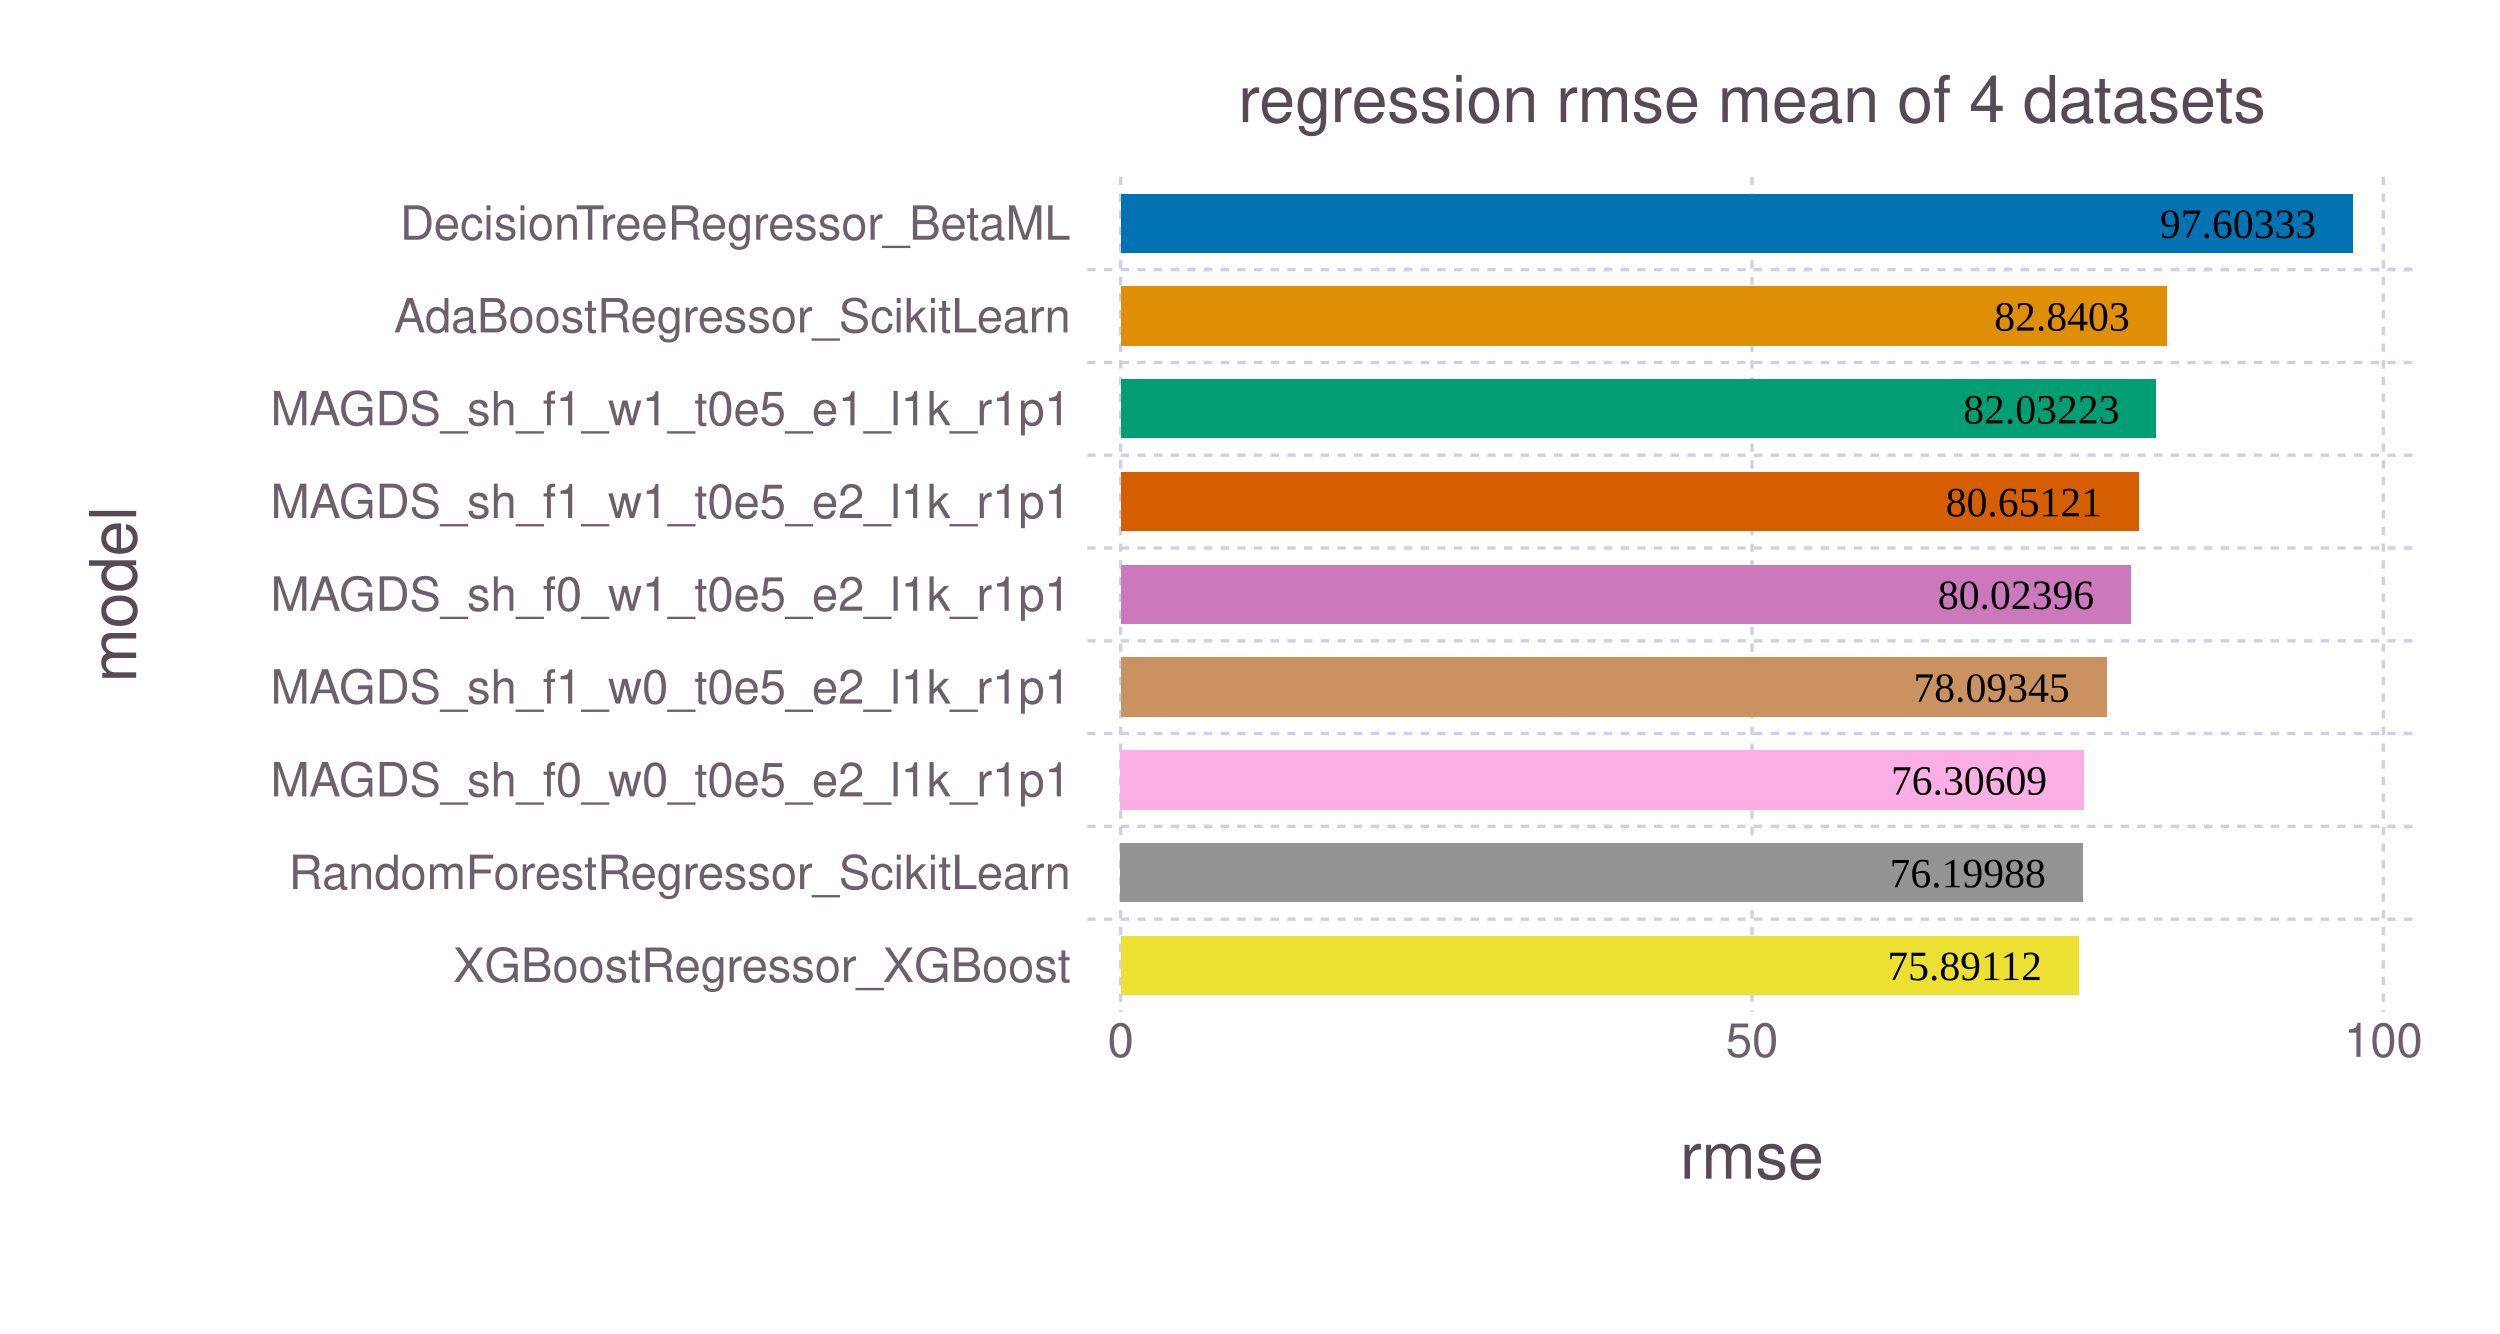
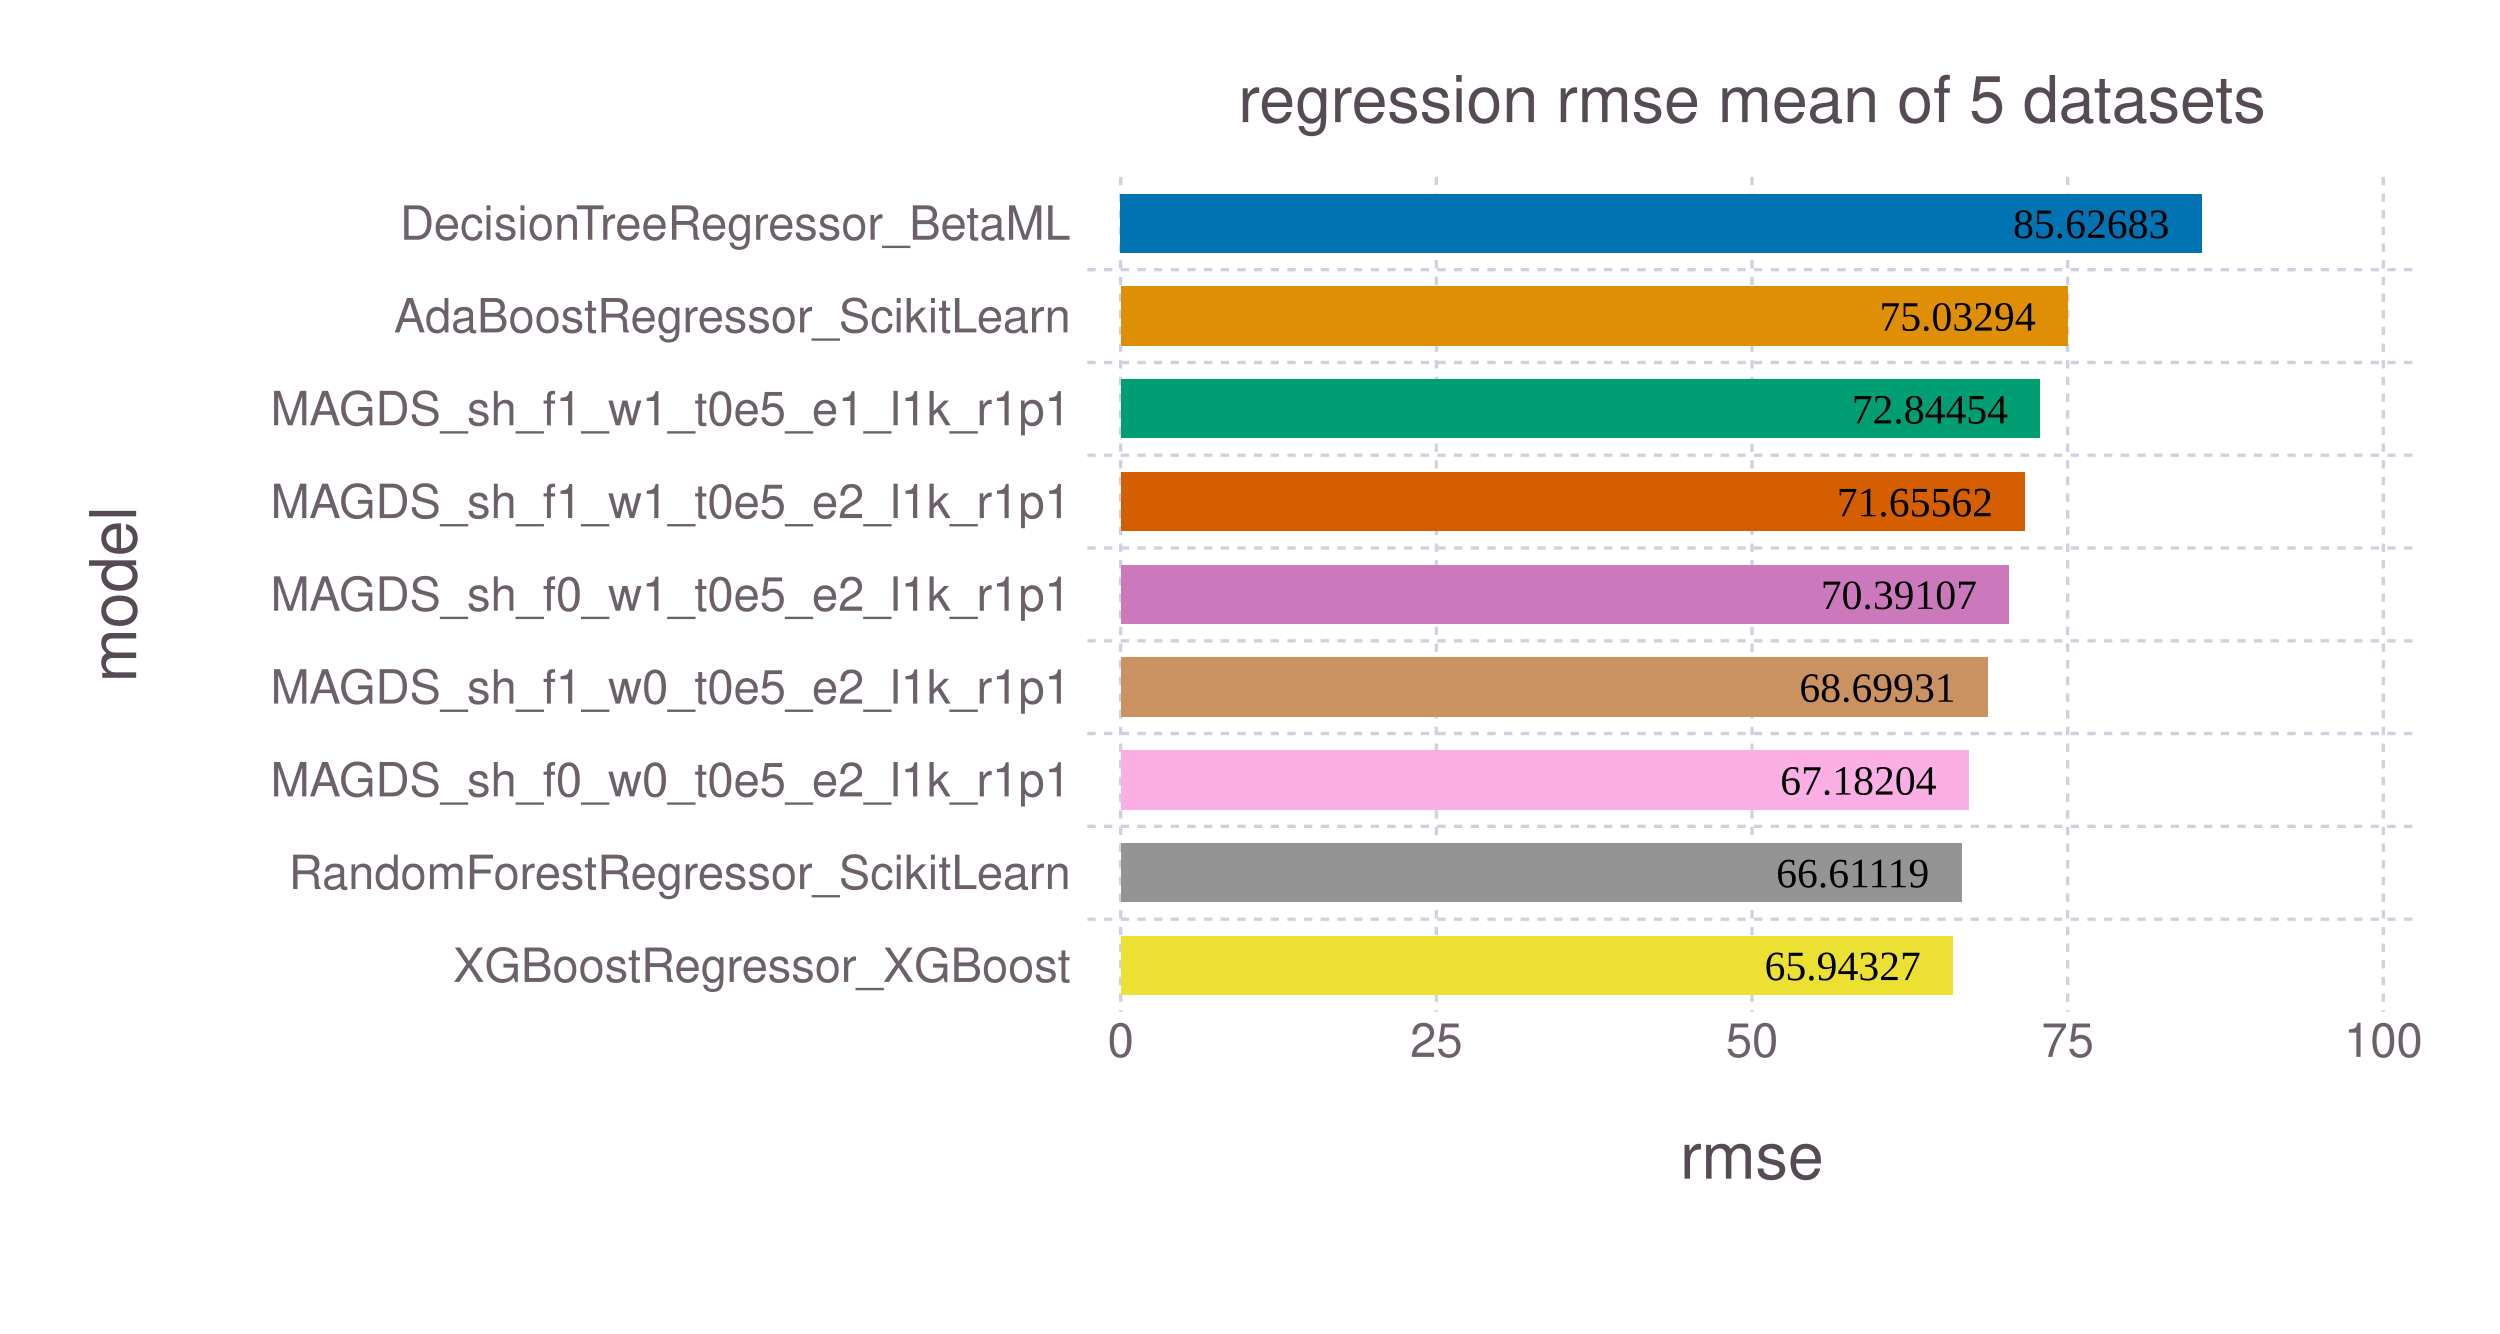
<svg xmlns="http://www.w3.org/2000/svg" version="1.2" width="150mm" height="80mm" viewBox="0 0 150 80" stroke="none" fill="#000000" stroke-width="0.3" font-size="3.88">
  <defs>
    <marker id="arrow" markerWidth="15" markerHeight="7" refX="5" refY="3.5" orient="auto" markerUnits="strokeWidth">
      <path d="M0,0 L15,3.5 L0,7 z" stroke="context-stroke" fill="context-stroke" />
    </marker>
  </defs>
-   <g class="plotroot xscalable" id="img-19790394-1">
-     <g font-size="3.88" font-family="'PT Sans','Helvetica Neue','Helvetica',sans-serif" fill="#564A55" stroke="#000000" stroke-opacity="0.000" id="img-19790394-2">
+   <g class="plotroot xscalable" id="img-760a5967-1">
+     <g font-size="3.88" font-family="'PT Sans','Helvetica Neue','Helvetica',sans-serif" fill="#564A55" stroke="#000000" stroke-opacity="0.000" id="img-760a5967-2">
      <g transform="translate(105.12,68.39)">
        <g class="primitive">
          <text text-anchor="middle" dy="0.6em">rmse</text>
        </g>
      </g>
    </g>
-     <g class="guide xlabels" font-size="2.82" font-family="'PT Sans Caption','Helvetica Neue','Helvetica',sans-serif" fill="#6C606B" id="img-19790394-3">
+     <g class="guide xlabels" font-size="2.82" font-family="'PT Sans Caption','Helvetica Neue','Helvetica',sans-serif" fill="#6C606B" id="img-760a5967-3">
      <g transform="translate(67.24,61.72)">
        <g class="primitive">
          <text text-anchor="middle" dy="0.6em">0</text>
        </g>
      </g>
+       <g transform="translate(86.18,61.72)">
+         <g class="primitive">
+           <text text-anchor="middle" dy="0.6em">25</text>
+         </g>
+       </g>
      <g transform="translate(105.12,61.72)">
        <g class="primitive">
          <text text-anchor="middle" dy="0.6em">50</text>
        </g>
      </g>
+       <g transform="translate(124.06,61.72)">
+         <g class="primitive">
+           <text text-anchor="middle" dy="0.6em">75</text>
+         </g>
+       </g>
      <g transform="translate(143,61.72)">
        <g class="primitive">
          <text text-anchor="middle" dy="0.6em">100</text>
        </g>
      </g>
    </g>
-     <g clip-path="url(#img-19790394-4)">
-       <g id="img-19790394-5">
-         <g pointer-events="visible" stroke-width="0.3" fill="#000000" fill-opacity="0.000" stroke="#000000" stroke-opacity="0.000" class="guide background" id="img-19790394-6">
-           <g transform="translate(105.12,35.66)" id="img-19790394-7">
+     <g clip-path="url(#img-760a5967-4)">
+       <g id="img-760a5967-5">
+         <g pointer-events="visible" stroke-width="0.3" fill="#000000" fill-opacity="0.000" stroke="#000000" stroke-opacity="0.000" class="guide background" id="img-760a5967-6">
+           <g transform="translate(105.12,35.66)" id="img-760a5967-7">
            <path d="M-39.88,-25.05 L39.88,-25.05 39.88,25.05 -39.88,25.05  z" class="primitive" />
          </g>
        </g>
-         <g class="guide ygridlines xfixed" stroke-dasharray="0.5,0.5" stroke-width="0.2" stroke="#D0D0E0" id="img-19790394-8">
-           <g transform="translate(105.12,16.18)" id="img-19790394-9">
-             <path fill="none" d="M-39.88,0 L39.88,0 " class="primitive" />
-           </g>
-           <g transform="translate(105.12,21.75)" id="img-19790394-10">
-             <path fill="none" d="M-39.88,0 L39.88,0 " class="primitive" />
-           </g>
-           <g transform="translate(105.12,27.31)" id="img-19790394-11">
-             <path fill="none" d="M-39.88,0 L39.88,0 " class="primitive" />
-           </g>
-           <g transform="translate(105.12,32.88)" id="img-19790394-12">
-             <path fill="none" d="M-39.88,0 L39.88,0 " class="primitive" />
-           </g>
-           <g transform="translate(105.12,38.45)" id="img-19790394-13">
-             <path fill="none" d="M-39.88,0 L39.88,0 " class="primitive" />
-           </g>
-           <g transform="translate(105.12,44.01)" id="img-19790394-14">
-             <path fill="none" d="M-39.88,0 L39.88,0 " class="primitive" />
-           </g>
-           <g transform="translate(105.12,49.58)" id="img-19790394-15">
-             <path fill="none" d="M-39.88,0 L39.88,0 " class="primitive" />
-           </g>
-           <g transform="translate(105.12,55.15)" id="img-19790394-16">
-             <path fill="none" d="M-39.88,0 L39.88,0 " class="primitive" />
-           </g>
-         </g>
-         <g class="guide xgridlines yfixed" stroke-dasharray="0.5,0.5" stroke-width="0.2" stroke="#D0D0E0" id="img-19790394-17">
-           <g transform="translate(67.24,35.66)" id="img-19790394-18">
-             <path fill="none" d="M0,-25.05 L0,25.05 " class="primitive" />
-           </g>
-           <g transform="translate(105.12,35.66)" id="img-19790394-19">
-             <path fill="none" d="M0,-25.05 L0,25.05 " class="primitive" />
-           </g>
-           <g transform="translate(143,35.66)" id="img-19790394-20">
-             <path fill="none" d="M0,-25.05 L0,25.05 " class="primitive" />
-           </g>
-         </g>
-         <g class="plotpanel" id="img-19790394-21">
-           <g shape-rendering="crispEdges" stroke-width="0.3" id="img-19790394-22">
-             <g stroke="#000000" stroke-opacity="0.000" class="geometry" id="img-19790394-23">
-               <g transform="translate(95.99,57.93)" id="img-19790394-24" fill="#ECE133">
-                 <path d="M-28.75,-1.78 L28.75,-1.78 28.75,1.78 -28.75,1.78  z" class="primitive" />
-               </g>
-               <g transform="translate(96.1,52.36)" id="img-19790394-25" fill="#949494">
-                 <path d="M-28.87,-1.78 L28.87,-1.78 28.87,1.78 -28.87,1.78  z" class="primitive" />
-               </g>
-               <g transform="translate(96.14,46.8)" id="img-19790394-26" fill="#FBAFE4">
-                 <path d="M-28.91,-1.78 L28.91,-1.78 28.91,1.78 -28.91,1.78  z" class="primitive" />
-               </g>
-               <g transform="translate(96.82,41.23)" id="img-19790394-27" fill="#CA9161">
-                 <path d="M-29.58,-1.78 L29.58,-1.78 29.58,1.78 -29.58,1.78  z" class="primitive" />
-               </g>
-               <g transform="translate(97.55,35.66)" id="img-19790394-28" fill="#CC78BC">
-                 <path d="M-30.31,-1.78 L30.31,-1.78 30.31,1.78 -30.31,1.78  z" class="primitive" />
-               </g>
-               <g transform="translate(97.79,30.1)" id="img-19790394-29" fill="#D55E00">
-                 <path d="M-30.55,-1.78 L30.55,-1.78 30.55,1.78 -30.55,1.78  z" class="primitive" />
-               </g>
-               <g transform="translate(98.31,24.53)" id="img-19790394-30" fill="#029E73">
-                 <path d="M-31.07,-1.78 L31.07,-1.78 31.07,1.78 -31.07,1.78  z" class="primitive" />
-               </g>
-               <g transform="translate(98.62,18.96)" id="img-19790394-31" fill="#DE8F05">
-                 <path d="M-31.38,-1.78 L31.38,-1.78 31.38,1.78 -31.38,1.78  z" class="primitive" />
-               </g>
-               <g transform="translate(104.21,13.4)" id="img-19790394-32" fill="#0173B2">
-                 <path d="M-36.97,-1.78 L36.97,-1.78 36.97,1.78 -36.97,1.78  z" class="primitive" />
-               </g>
-             </g>
-           </g>
-         </g>
-         <g class="geometry" id="img-19790394-33">
-           <g fill="#000000" font-size="2.5" id="img-19790394-34">
-             <g transform="translate(138.97,13.4)" id="img-19790394-35">
-               <g class="primitive">
-                 <text text-anchor="end" dy="0.35em">97.60333</text>
-               </g>
-             </g>
-             <g transform="translate(127.78,18.96)" id="img-19790394-36">
-               <g class="primitive">
-                 <text text-anchor="end" dy="0.35em">82.8403</text>
-               </g>
-             </g>
-             <g transform="translate(127.17,24.53)" id="img-19790394-37">
-               <g class="primitive">
-                 <text text-anchor="end" dy="0.35em">82.03223</text>
-               </g>
-             </g>
-             <g transform="translate(126.12,30.1)" id="img-19790394-38">
-               <g class="primitive">
-                 <text text-anchor="end" dy="0.35em">80.65121</text>
-               </g>
-             </g>
-             <g transform="translate(125.65,35.66)" id="img-19790394-39">
-               <g class="primitive">
-                 <text text-anchor="end" dy="0.35em">80.02396</text>
-               </g>
-             </g>
-             <g transform="translate(124.18,41.23)" id="img-19790394-40">
-               <g class="primitive">
-                 <text text-anchor="end" dy="0.35em">78.09345</text>
-               </g>
-             </g>
-             <g transform="translate(122.83,46.8)" id="img-19790394-41">
-               <g class="primitive">
-                 <text text-anchor="end" dy="0.35em">76.30609</text>
-               </g>
-             </g>
-             <g transform="translate(122.75,52.36)" id="img-19790394-42">
-               <g class="primitive">
-                 <text text-anchor="end" dy="0.35em">76.19988</text>
-               </g>
-             </g>
-             <g transform="translate(122.52,57.93)" id="img-19790394-43">
-               <g class="primitive">
-                 <text text-anchor="end" dy="0.35em">75.89112</text>
-               </g>
-             </g>
-           </g>
-         </g>
-       </g>
-     </g>
-     <g class="guide ylabels" font-size="2.82" font-family="'PT Sans Caption','Helvetica Neue','Helvetica',sans-serif" fill="#6C606B" id="img-19790394-44">
-       <g transform="translate(64.24,13.4)" id="img-19790394-45">
+         <g class="guide ygridlines xfixed" stroke-dasharray="0.5,0.5" stroke-width="0.2" stroke="#D0D0E0" id="img-760a5967-8">
+           <g transform="translate(105.12,16.18)" id="img-760a5967-9">
+             <path fill="none" d="M-39.88,0 L39.88,0 " class="primitive" />
+           </g>
+           <g transform="translate(105.12,21.75)" id="img-760a5967-10">
+             <path fill="none" d="M-39.88,0 L39.88,0 " class="primitive" />
+           </g>
+           <g transform="translate(105.12,27.31)" id="img-760a5967-11">
+             <path fill="none" d="M-39.88,0 L39.88,0 " class="primitive" />
+           </g>
+           <g transform="translate(105.12,32.88)" id="img-760a5967-12">
+             <path fill="none" d="M-39.88,0 L39.88,0 " class="primitive" />
+           </g>
+           <g transform="translate(105.12,38.45)" id="img-760a5967-13">
+             <path fill="none" d="M-39.88,0 L39.88,0 " class="primitive" />
+           </g>
+           <g transform="translate(105.12,44.01)" id="img-760a5967-14">
+             <path fill="none" d="M-39.88,0 L39.88,0 " class="primitive" />
+           </g>
+           <g transform="translate(105.12,49.58)" id="img-760a5967-15">
+             <path fill="none" d="M-39.88,0 L39.88,0 " class="primitive" />
+           </g>
+           <g transform="translate(105.12,55.15)" id="img-760a5967-16">
+             <path fill="none" d="M-39.88,0 L39.88,0 " class="primitive" />
+           </g>
+         </g>
+         <g class="guide xgridlines yfixed" stroke-dasharray="0.5,0.5" stroke-width="0.2" stroke="#D0D0E0" id="img-760a5967-17">
+           <g transform="translate(67.24,35.66)" id="img-760a5967-18">
+             <path fill="none" d="M0,-25.05 L0,25.05 " class="primitive" />
+           </g>
+           <g transform="translate(86.18,35.66)" id="img-760a5967-19">
+             <path fill="none" d="M0,-25.05 L0,25.05 " class="primitive" />
+           </g>
+           <g transform="translate(105.12,35.66)" id="img-760a5967-20">
+             <path fill="none" d="M0,-25.05 L0,25.05 " class="primitive" />
+           </g>
+           <g transform="translate(124.06,35.66)" id="img-760a5967-21">
+             <path fill="none" d="M0,-25.05 L0,25.05 " class="primitive" />
+           </g>
+           <g transform="translate(143,35.66)" id="img-760a5967-22">
+             <path fill="none" d="M0,-25.05 L0,25.05 " class="primitive" />
+           </g>
+         </g>
+         <g class="plotpanel" id="img-760a5967-23">
+           <g shape-rendering="crispEdges" stroke-width="0.3" id="img-760a5967-24">
+             <g stroke="#000000" stroke-opacity="0.000" class="geometry" id="img-760a5967-25">
+               <g transform="translate(92.22,57.93)" id="img-760a5967-26" fill="#ECE133">
+                 <path d="M-24.98,-1.78 L24.98,-1.78 24.98,1.78 -24.98,1.78  z" class="primitive" />
+               </g>
+               <g transform="translate(92.47,52.36)" id="img-760a5967-27" fill="#949494">
+                 <path d="M-25.23,-1.78 L25.23,-1.78 25.23,1.78 -25.23,1.78  z" class="primitive" />
+               </g>
+               <g transform="translate(92.69,46.8)" id="img-760a5967-28" fill="#FBAFE4">
+                 <path d="M-25.45,-1.78 L25.45,-1.78 25.45,1.78 -25.45,1.78  z" class="primitive" />
+               </g>
+               <g transform="translate(93.26,41.23)" id="img-760a5967-29" fill="#CA9161">
+                 <path d="M-26.02,-1.78 L26.02,-1.78 26.02,1.78 -26.02,1.78  z" class="primitive" />
+               </g>
+               <g transform="translate(93.9,35.66)" id="img-760a5967-30" fill="#CC78BC">
+                 <path d="M-26.66,-1.78 L26.66,-1.78 26.66,1.78 -26.66,1.78  z" class="primitive" />
+               </g>
+               <g transform="translate(94.38,30.1)" id="img-760a5967-31" fill="#D55E00">
+                 <path d="M-27.14,-1.78 L27.14,-1.78 27.14,1.78 -27.14,1.78  z" class="primitive" />
+               </g>
+               <g transform="translate(94.83,24.53)" id="img-760a5967-32" fill="#029E73">
+                 <path d="M-27.59,-1.78 L27.59,-1.78 27.59,1.78 -27.59,1.78  z" class="primitive" />
+               </g>
+               <g transform="translate(95.66,18.96)" id="img-760a5967-33" fill="#DE8F05">
+                 <path d="M-28.42,-1.78 L28.42,-1.78 28.42,1.78 -28.42,1.78  z" class="primitive" />
+               </g>
+               <g transform="translate(99.67,13.4)" id="img-760a5967-34" fill="#0173B2">
+                 <path d="M-32.44,-1.78 L32.44,-1.78 32.44,1.78 -32.44,1.78  z" class="primitive" />
+               </g>
+             </g>
+           </g>
+         </g>
+         <g class="geometry" id="img-760a5967-35">
+           <g fill="#000000" font-size="2.5" id="img-760a5967-36">
+             <g transform="translate(130.16,13.4)" id="img-760a5967-37">
+               <g class="primitive">
+                 <text text-anchor="end" dy="0.35em">85.62683</text>
+               </g>
+             </g>
+             <g transform="translate(122.14,18.96)" id="img-760a5967-38">
+               <g class="primitive">
+                 <text text-anchor="end" dy="0.35em">75.03294</text>
+               </g>
+             </g>
+             <g transform="translate(120.48,24.53)" id="img-760a5967-39">
+               <g class="primitive">
+                 <text text-anchor="end" dy="0.35em">72.84454</text>
+               </g>
+             </g>
+             <g transform="translate(119.58,30.1)" id="img-760a5967-40">
+               <g class="primitive">
+                 <text text-anchor="end" dy="0.35em">71.65562</text>
+               </g>
+             </g>
+             <g transform="translate(118.62,35.66)" id="img-760a5967-41">
+               <g class="primitive">
+                 <text text-anchor="end" dy="0.35em">70.39107</text>
+               </g>
+             </g>
+             <g transform="translate(117.34,41.23)" id="img-760a5967-42">
+               <g class="primitive">
+                 <text text-anchor="end" dy="0.35em">68.69931</text>
+               </g>
+             </g>
+             <g transform="translate(116.19,46.8)" id="img-760a5967-43">
+               <g class="primitive">
+                 <text text-anchor="end" dy="0.35em">67.18204</text>
+               </g>
+             </g>
+             <g transform="translate(115.76,52.36)" id="img-760a5967-44">
+               <g class="primitive">
+                 <text text-anchor="end" dy="0.35em">66.61119</text>
+               </g>
+             </g>
+             <g transform="translate(115.25,57.93)" id="img-760a5967-45">
+               <g class="primitive">
+                 <text text-anchor="end" dy="0.35em">65.94327</text>
+               </g>
+             </g>
+           </g>
+         </g>
+       </g>
+     </g>
+     <g class="guide ylabels" font-size="2.82" font-family="'PT Sans Caption','Helvetica Neue','Helvetica',sans-serif" fill="#6C606B" id="img-760a5967-46">
+       <g transform="translate(64.24,13.4)" id="img-760a5967-47">
        <g class="primitive">
          <text text-anchor="end" dy="0.35em">DecisionTreeRegressor_BetaML</text>
        </g>
      </g>
-       <g transform="translate(64.24,18.96)" id="img-19790394-46">
+       <g transform="translate(64.24,18.96)" id="img-760a5967-48">
        <g class="primitive">
          <text text-anchor="end" dy="0.35em">AdaBoostRegressor_ScikitLearn</text>
        </g>
      </g>
-       <g transform="translate(64.24,24.53)" id="img-19790394-47">
+       <g transform="translate(64.24,24.53)" id="img-760a5967-49">
        <g class="primitive">
          <text text-anchor="end" dy="0.35em">MAGDS_sh_f1_w1_t0e5_e1_l1k_r1p1</text>
        </g>
      </g>
-       <g transform="translate(64.24,30.1)" id="img-19790394-48">
+       <g transform="translate(64.24,30.1)" id="img-760a5967-50">
        <g class="primitive">
          <text text-anchor="end" dy="0.35em">MAGDS_sh_f1_w1_t0e5_e2_l1k_r1p1</text>
        </g>
      </g>
-       <g transform="translate(64.24,35.66)" id="img-19790394-49">
+       <g transform="translate(64.24,35.66)" id="img-760a5967-51">
        <g class="primitive">
          <text text-anchor="end" dy="0.35em">MAGDS_sh_f0_w1_t0e5_e2_l1k_r1p1</text>
        </g>
      </g>
-       <g transform="translate(64.24,41.23)" id="img-19790394-50">
+       <g transform="translate(64.24,41.23)" id="img-760a5967-52">
        <g class="primitive">
          <text text-anchor="end" dy="0.35em">MAGDS_sh_f1_w0_t0e5_e2_l1k_r1p1</text>
        </g>
      </g>
-       <g transform="translate(64.24,46.8)" id="img-19790394-51">
+       <g transform="translate(64.24,46.8)" id="img-760a5967-53">
        <g class="primitive">
          <text text-anchor="end" dy="0.35em">MAGDS_sh_f0_w0_t0e5_e2_l1k_r1p1</text>
        </g>
      </g>
-       <g transform="translate(64.24,52.36)" id="img-19790394-52">
+       <g transform="translate(64.24,52.36)" id="img-760a5967-54">
        <g class="primitive">
          <text text-anchor="end" dy="0.35em">RandomForestRegressor_ScikitLearn</text>
        </g>
      </g>
-       <g transform="translate(64.24,57.93)" id="img-19790394-53">
+       <g transform="translate(64.24,57.93)" id="img-760a5967-55">
        <g class="primitive">
          <text text-anchor="end" dy="0.35em">XGBoostRegressor_XGBoost</text>
        </g>
      </g>
    </g>
-     <g font-size="3.88" font-family="'PT Sans','Helvetica Neue','Helvetica',sans-serif" fill="#564A55" stroke="#000000" stroke-opacity="0.000" id="img-19790394-54">
-       <g transform="translate(8.81,33.66)" id="img-19790394-55">
+     <g font-size="3.88" font-family="'PT Sans','Helvetica Neue','Helvetica',sans-serif" fill="#564A55" stroke="#000000" stroke-opacity="0.000" id="img-760a5967-56">
+       <g transform="translate(8.81,33.66)" id="img-760a5967-57">
        <g class="primitive">
          <text text-anchor="middle" dy="0.35em" transform="rotate(-90,0, 2)">model</text>
        </g>
      </g>
    </g>
-     <g font-size="3.88" font-family="'PT Sans','Helvetica Neue','Helvetica',sans-serif" fill="#564A55" stroke="#000000" stroke-opacity="0.000" id="img-19790394-56">
-       <g transform="translate(105.12,5)" id="img-19790394-57">
-         <g class="primitive">
-           <text text-anchor="middle" dy="0.6em">regression rmse mean of 4 datasets</text>
+     <g font-size="3.88" font-family="'PT Sans','Helvetica Neue','Helvetica',sans-serif" fill="#564A55" stroke="#000000" stroke-opacity="0.000" id="img-760a5967-58">
+       <g transform="translate(105.12,5)" id="img-760a5967-59">
+         <g class="primitive">
+           <text text-anchor="middle" dy="0.6em">regression rmse mean of 5 datasets</text>
        </g>
      </g>
    </g>
  </g>
  <defs>
-     <clipPath id="img-19790394-4">
+     <clipPath id="img-760a5967-4">
      <path d="M65.24,10.61 L145,10.61 145,60.72 65.24,60.72 " />
    </clipPath>
  </defs>
</svg>
